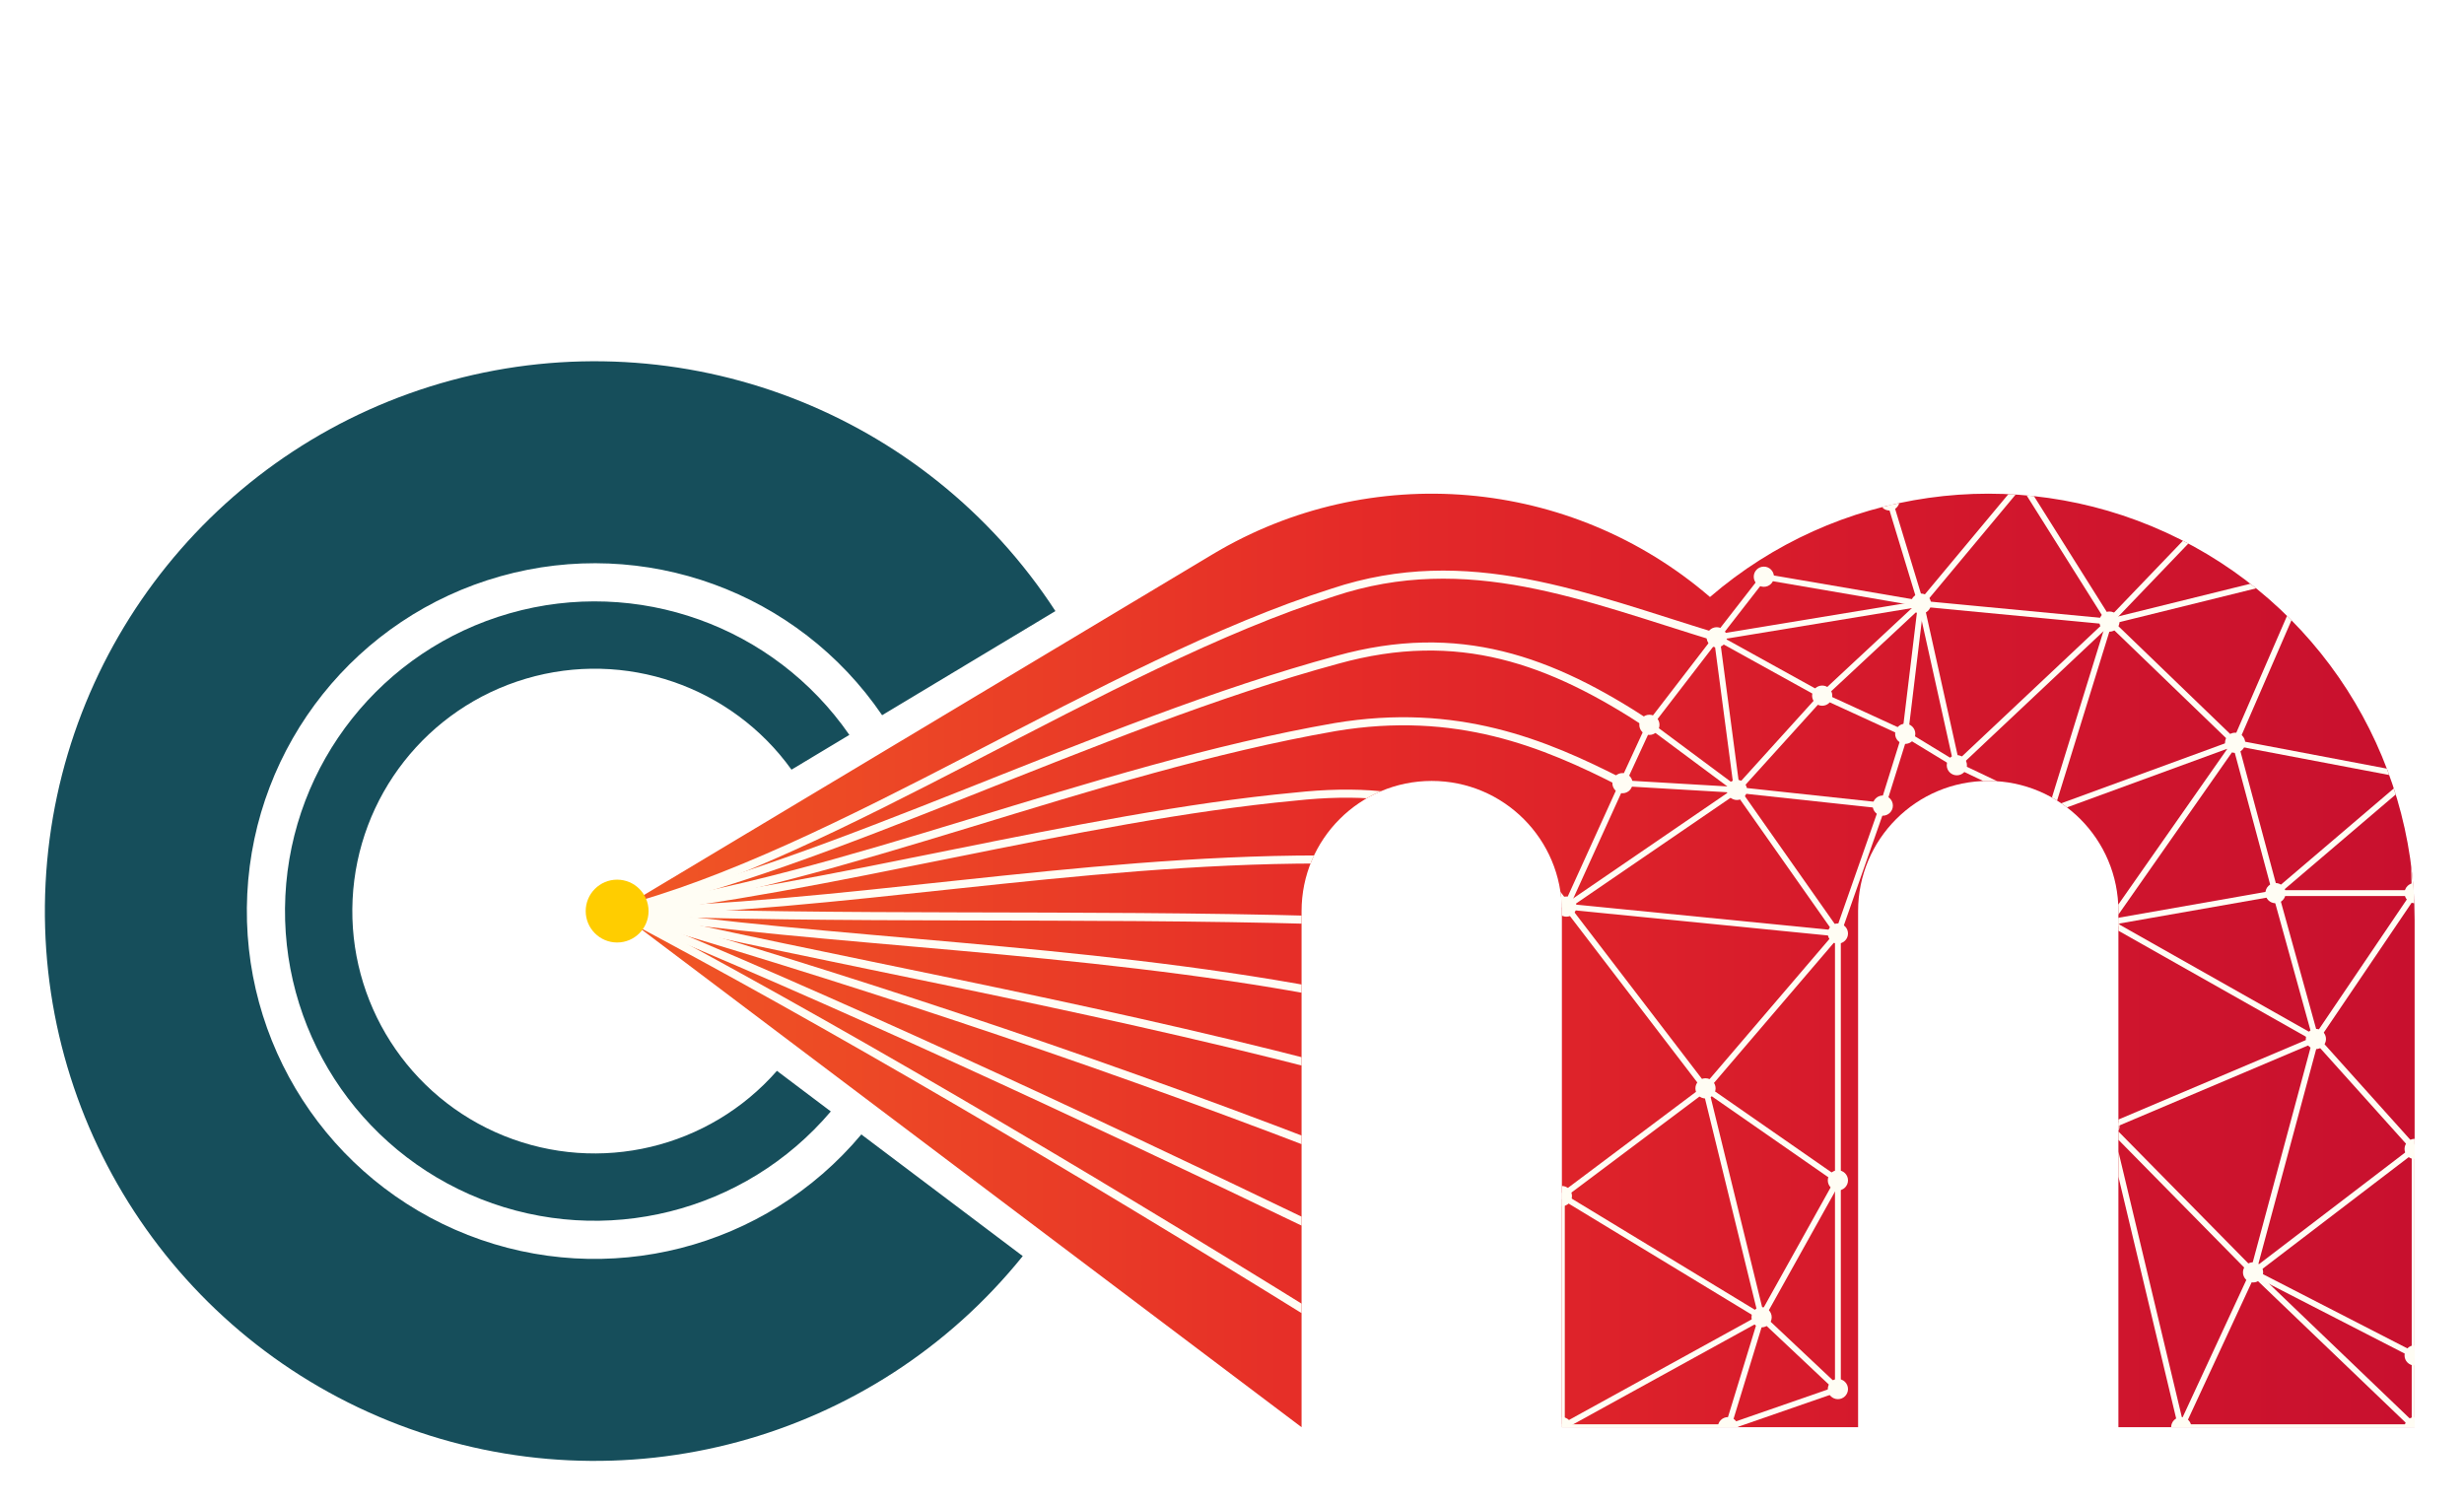
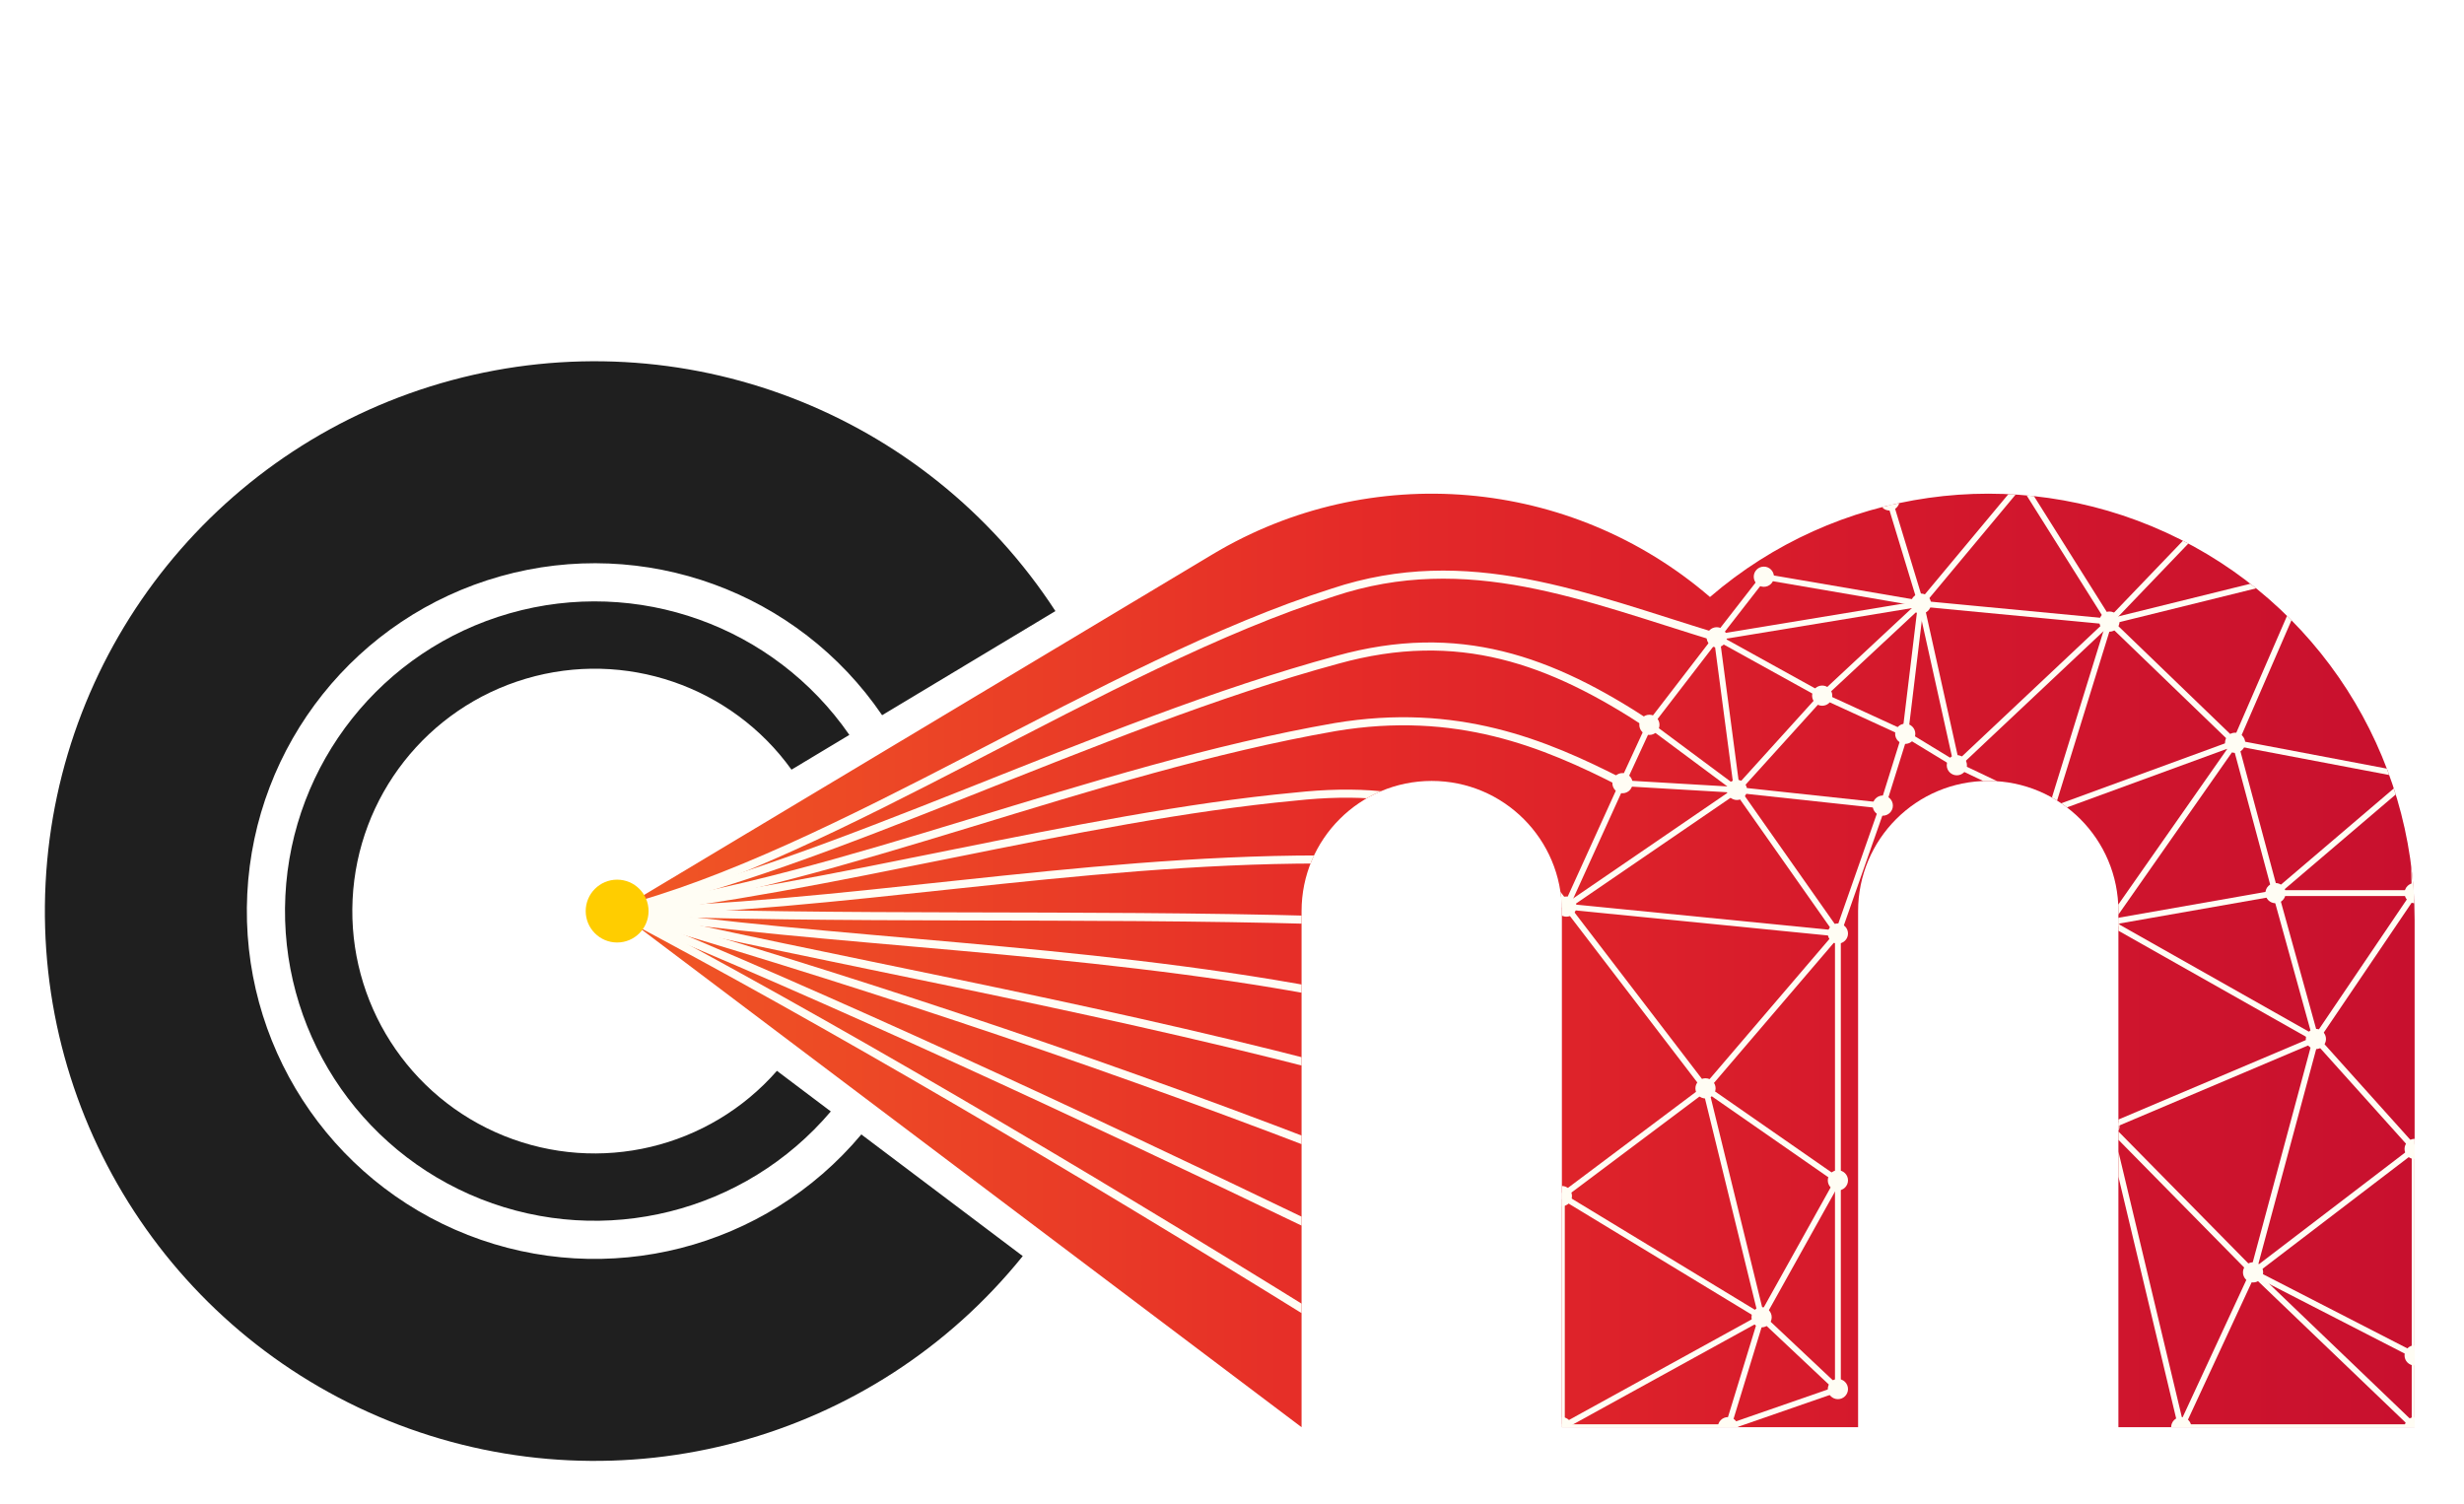
<svg xmlns="http://www.w3.org/2000/svg" width="1098" height="670" viewBox="0 0 1098 670">
  <g transform="translate(0 0) scale(1) translate(-70 -295)">
    <defs>
      <linearGradient id="charcoal" x1="130" y1="470" x2="510" y2="900" gradientUnits="userSpaceOnUse">
        <stop stop-color="#1f1f1f" />
        <stop offset="1" stop-color="#1f1f1f" />
      </linearGradient>
      <linearGradient id="colour" x1="326" y1="705" x2="1146" y2="705" gradientUnits="userSpaceOnUse">
        <stop stop-color="#f15a24" />
        <stop offset=".42" stop-color="#e52b28" />
        <stop offset=".7" stop-color="#d5192c" />
        <stop offset="1" stop-color="#c8102e" />
      </linearGradient>
      <clipPath id="m-clip">
        <path d="M345 701 L610.347 542.016 A190 190 0 0 1 832 561.042 A190 190 0 0 1 1146 705 L1146 931 L1014 931 L1014 701 A58 58 0 0 0 898 701 L898 931 L766 931 L766 701 A58 58 0 0 0 650 701 L650 931 L345 701 Z" />
      </clipPath>
    </defs>
-     <g id="charcoal-symbol" fill="#164E5B">
+     <g id="charcoal-symbol" fill="#1f1f1f">
      <path d="M540.311 567.312 A245 245 0 1 0 525.758 854.741 L453.821 800.532 A155 155 0 1 1 463.086 613.714 Z" />
      <path d="M448.488 622.485 A138 138 0 1 0 440.224 790.286 L416.213 772.193 A108 108 0 1 1 422.705 637.977 Z" />
    </g>
    <path id="colour-symbol" d="M345 701 L610.347 542.016 A190 190 0 0 1 832 561.042 A190 190 0 0 1 1146 705 L1146 931 L1014 931 L1014 701 A58 58 0 0 0 898 701 L898 931 L766 931 L766 701 A58 58 0 0 0 650 701 L650 931 L345 701 Z" fill="url(#colour)" />
    <g clip-path="url(#m-clip)" stroke="#fffdf4" stroke-linecap="round" stroke-linejoin="round">
      <g id="radiating-curves" stroke-width="3.6" fill="none">
        <path d="M345 701 C443 676 563 591 664 559 C724 539 776 561 835 579" />
        <path d="M345 701 C439 681 559 618 666 589 C720 574 761 589 805 618" />
        <path d="M345 701 C446 687 556 638 665 619 C719 610 758 626 793 644" />
        <path d="M345 701 C436 692 551 659 647 650 C702 644 739 658 768 699" />
        <path d="M345 701 C441 700 550 678 658 678" />
        <path d="M345 701 C443 705 551 702 658 705" />
        <path d="M345 701 C439 715 551 717 658 737" />
        <path d="M345 701 C440 723 550 742 658 770" />
        <path d="M345 701 C441 729 549 764 658 806" />
        <path d="M345 701 C440 740 550 791 658 843" />
        <path d="M345 701 C438 750 550 816 658 883" />
      </g>
      <g id="triangular-mesh" stroke-width="2.6" fill="none">
        <path d="M835 579 L805 618" />
        <path d="M835 579 L844 647" />
        <path d="M835 579 L882 605" />
        <path d="M835 579 L926 564" />
        <path d="M835 579 L856 552" />
        <path d="M805 618 L793 644" />
        <path d="M805 618 L844 647" />
        <path d="M793 644 L768 699" />
        <path d="M793 644 L844 647" />
        <path d="M768 699 L844 647" />
        <path d="M768 699 L830 780" />
        <path d="M768 699 L889 711" />
        <path d="M830 780 L889 711" />
        <path d="M830 780 L766 828" />
        <path d="M830 780 L855 882" />
        <path d="M830 780 L889 821" />
        <path d="M766 828 L855 882" />
        <path d="M766 828 L766 931" />
        <path d="M855 882 L766 931" />
        <path d="M855 882 L840 931" />
        <path d="M855 882 L889 914" />
        <path d="M855 882 L889 821" />
        <path d="M766 931 L840 931" />
        <path d="M840 931 L889 914" />
        <path d="M889 914 L889 821" />
        <path d="M889 821 L889 711" />
        <path d="M889 711 L844 647" />
        <path d="M844 647 L882 605" />
        <path d="M844 647 L909 654" />
        <path d="M882 605 L926 564" />
        <path d="M882 605 L919 622" />
        <path d="M919 622 L926 564" />
        <path d="M919 622 L942 636" />
        <path d="M919 622 L909 654" />
        <path d="M942 636 L926 564" />
        <path d="M942 636 L1010 572" />
        <path d="M942 636 L984 656" />
        <path d="M909 654 L889 711" />
        <path d="M926 564 L856 552" />
        <path d="M926 564 L912 518" />
        <path d="M926 564 L971 510" />
        <path d="M926 564 L1010 572" />
        <path d="M971 510 L1010 572" />
        <path d="M971 510 L1057 523" />
        <path d="M1010 572 L1057 523" />
        <path d="M1010 572 L1099 550" />
        <path d="M1010 572 L1066 626" />
        <path d="M1010 572 L984 656" />
        <path d="M1099 550 L1066 626" />
        <path d="M1066 626 L1145 641" />
        <path d="M1066 626 L1084 693" />
        <path d="M1066 626 L1010 706" />
        <path d="M1066 626 L984 656" />
        <path d="M1145 641 L1084 693" />
        <path d="M1145 641 L1146 693" />
        <path d="M1084 693 L1146 693" />
        <path d="M1084 693 L1010 706" />
        <path d="M1084 693 L1102 758" />
        <path d="M1010 706 L1102 758" />
        <path d="M1102 758 L1146 693" />
        <path d="M1102 758 L1010 797" />
        <path d="M1102 758 L1146 807" />
        <path d="M1102 758 L1074 862" />
        <path d="M1010 797 L1074 862" />
        <path d="M1010 797 L1042 931" />
        <path d="M1146 807 L1074 862" />
        <path d="M1146 807 L1146 899" />
        <path d="M1074 862 L1146 899" />
        <path d="M1074 862 L1042 931" />
        <path d="M1074 862 L1146 931" />
        <path d="M1146 899 L1146 931" />
        <path d="M1042 931 L1146 931" />
        <circle cx="766" cy="828" r="4.5" fill="#fffdf4" stroke="none" />
        <circle cx="766" cy="931" r="4.5" fill="#fffdf4" stroke="none" />
        <circle cx="768" cy="699" r="4.5" fill="#fffdf4" stroke="none" />
        <circle cx="793" cy="644" r="4.5" fill="#fffdf4" stroke="none" />
        <circle cx="805" cy="618" r="4.5" fill="#fffdf4" stroke="none" />
        <circle cx="830" cy="780" r="4.5" fill="#fffdf4" stroke="none" />
        <circle cx="835" cy="579" r="4.5" fill="#fffdf4" stroke="none" />
        <circle cx="840" cy="931" r="4.5" fill="#fffdf4" stroke="none" />
        <circle cx="844" cy="647" r="4.5" fill="#fffdf4" stroke="none" />
        <circle cx="855" cy="882" r="4.5" fill="#fffdf4" stroke="none" />
        <circle cx="856" cy="552" r="4.5" fill="#fffdf4" stroke="none" />
        <circle cx="882" cy="605" r="4.5" fill="#fffdf4" stroke="none" />
        <circle cx="889" cy="711" r="4.5" fill="#fffdf4" stroke="none" />
        <circle cx="889" cy="821" r="4.5" fill="#fffdf4" stroke="none" />
        <circle cx="889" cy="914" r="4.5" fill="#fffdf4" stroke="none" />
        <circle cx="909" cy="654" r="4.5" fill="#fffdf4" stroke="none" />
        <circle cx="912" cy="518" r="4.5" fill="#fffdf4" stroke="none" />
        <circle cx="919" cy="622" r="4.5" fill="#fffdf4" stroke="none" />
        <circle cx="926" cy="564" r="4.5" fill="#fffdf4" stroke="none" />
        <circle cx="942" cy="636" r="4.5" fill="#fffdf4" stroke="none" />
        <circle cx="971" cy="510" r="4.5" fill="#fffdf4" stroke="none" />
        <circle cx="984" cy="656" r="4.5" fill="#fffdf4" stroke="none" />
        <circle cx="1010" cy="572" r="4.5" fill="#fffdf4" stroke="none" />
        <circle cx="1010" cy="706" r="4.5" fill="#fffdf4" stroke="none" />
        <circle cx="1010" cy="797" r="4.5" fill="#fffdf4" stroke="none" />
        <circle cx="1042" cy="931" r="4.5" fill="#fffdf4" stroke="none" />
        <circle cx="1057" cy="523" r="4.5" fill="#fffdf4" stroke="none" />
        <circle cx="1066" cy="626" r="4.5" fill="#fffdf4" stroke="none" />
        <circle cx="1074" cy="862" r="4.5" fill="#fffdf4" stroke="none" />
        <circle cx="1084" cy="693" r="4.5" fill="#fffdf4" stroke="none" />
        <circle cx="1099" cy="550" r="4.5" fill="#fffdf4" stroke="none" />
        <circle cx="1102" cy="758" r="4.5" fill="#fffdf4" stroke="none" />
        <circle cx="1145" cy="641" r="4.5" fill="#fffdf4" stroke="none" />
        <circle cx="1146" cy="693" r="4.5" fill="#fffdf4" stroke="none" />
        <circle cx="1146" cy="807" r="4.5" fill="#fffdf4" stroke="none" />
        <circle cx="1146" cy="899" r="4.5" fill="#fffdf4" stroke="none" />
        <circle cx="1146" cy="931" r="4.5" fill="#fffdf4" stroke="none" />
      </g>
      <g id="mesh-nodes" fill="#fffdf4" stroke="none">















</g>
    </g>
    <circle id="focus" cx="345" cy="701" r="14" fill="#FFCD00" />
  </g>
</svg>
